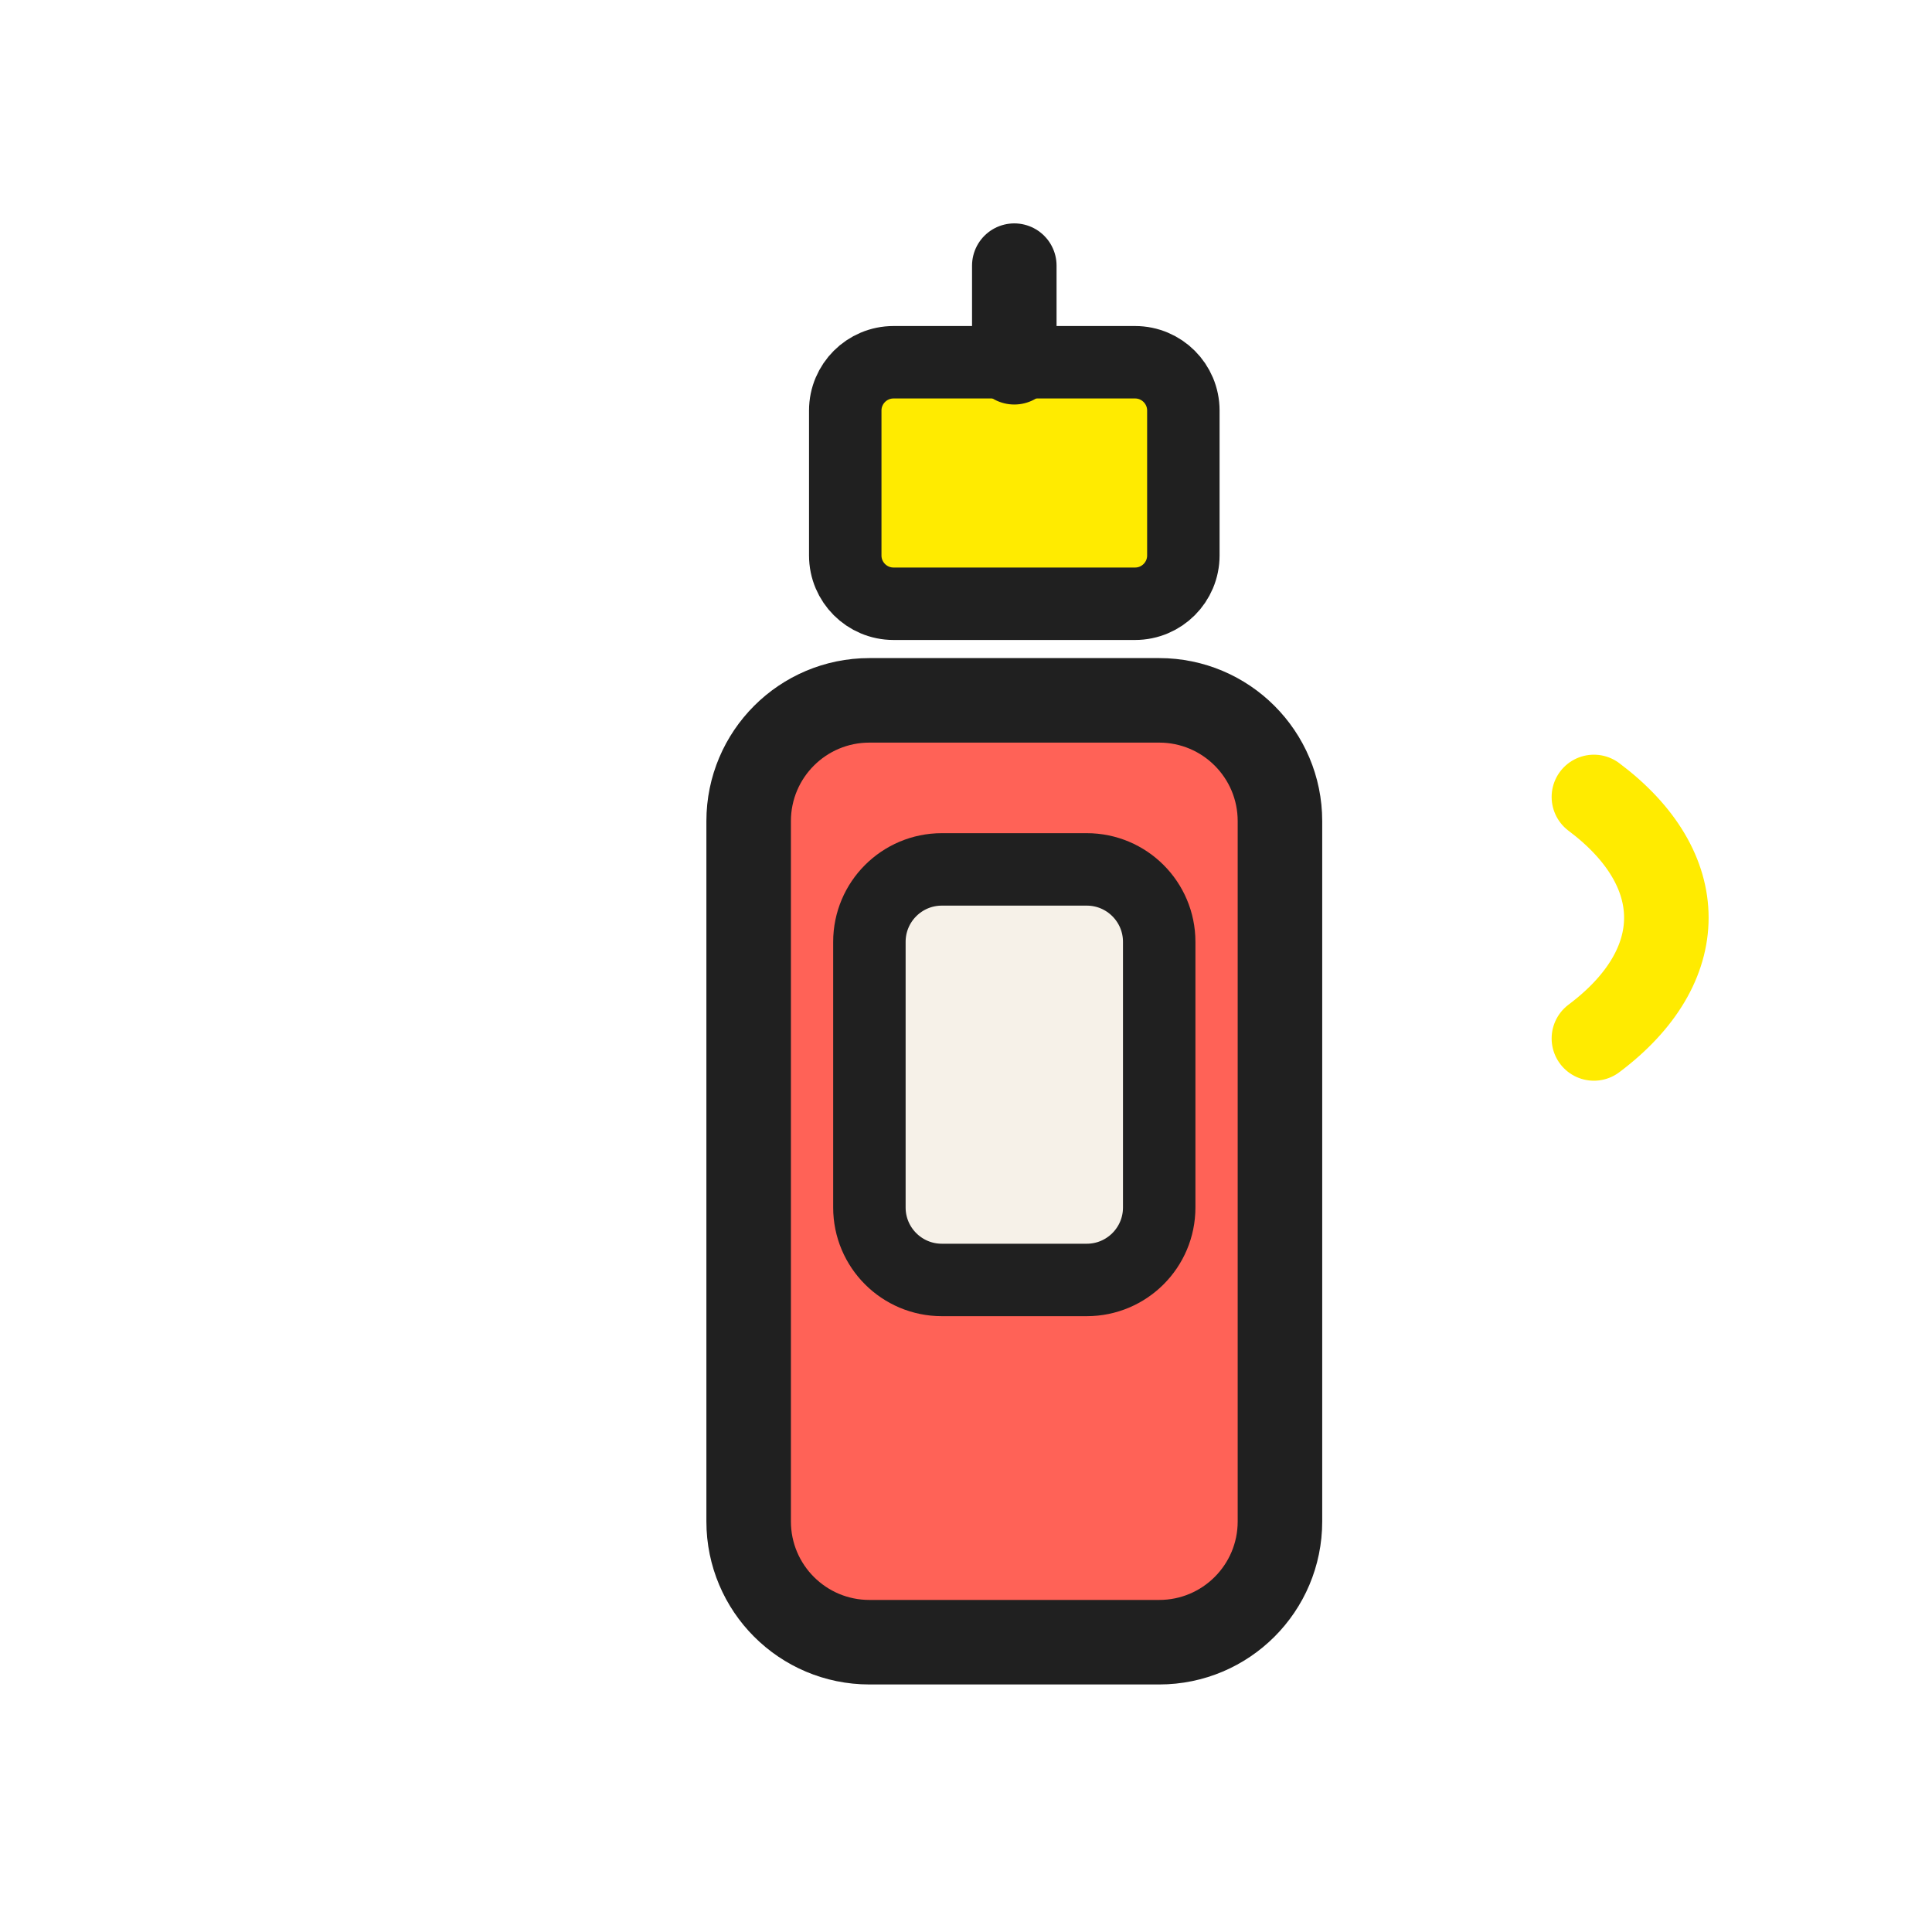
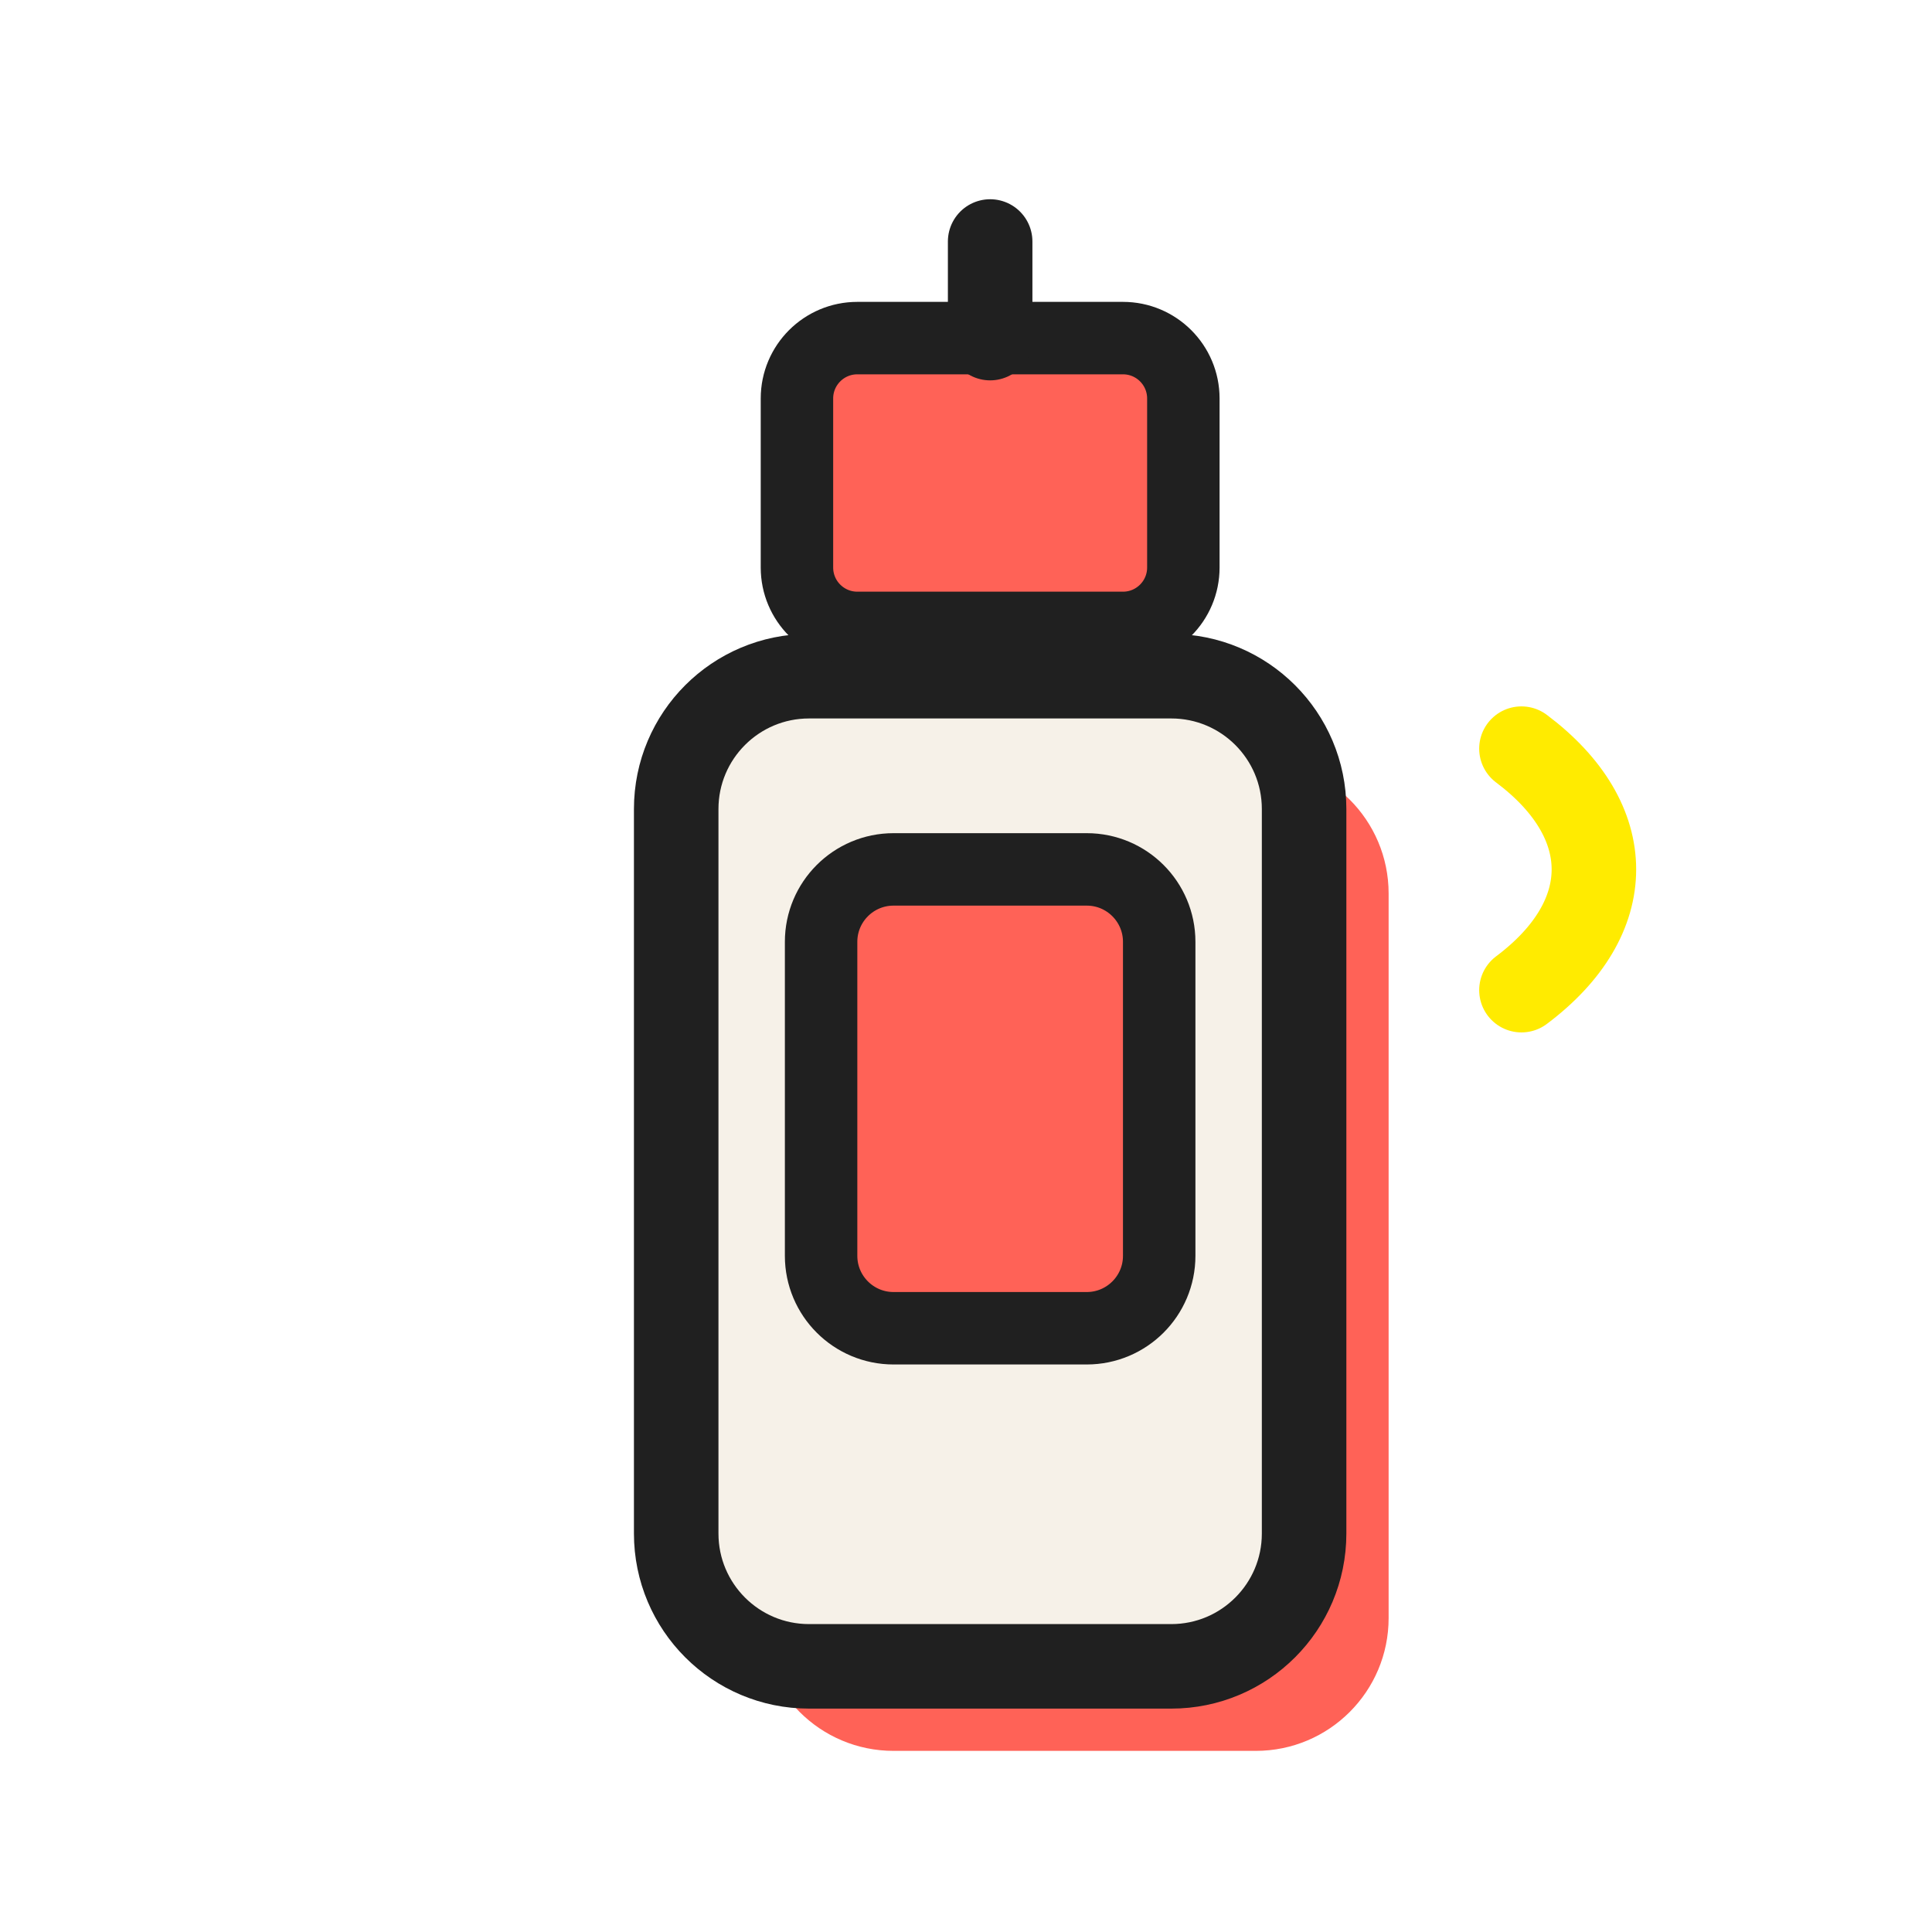
<svg xmlns="http://www.w3.org/2000/svg" viewBox="0 0 160 160" fill="none">
-   <rect x="62" y="58" width="44" height="78" rx="10" fill="#FF6257" stroke="#202020" stroke-width="7" />
-   <rect x="70" y="30" width="28" height="20" rx="4" fill="#FFEB00" stroke="#202020" stroke-width="6" />
-   <path d="M84 30v-8" stroke="#202020" stroke-width="7" stroke-linecap="round" />
-   <rect x="72" y="72" width="24" height="34" rx="6" fill="#F6F1E8" stroke="#202020" stroke-width="6" />
-   <path d="M132 66c8 6 8 14 0 20" stroke="#FFEB00" stroke-width="7" stroke-linecap="round" />
+   <defs>
+     <rect id="flask" x="56" y="56" width="52" height="82" rx="11" />
+   </defs>
+   <use href="#flask" fill="#FF6257" transform="translate(7 7)" />
+   <use href="#flask" fill="#F6F1E8" stroke="#202020" stroke-width="7" />
+   <rect x="66" y="28" width="32" height="24" rx="5" fill="#FF6257" stroke="#202020" stroke-width="6" />
+   <path d="M82 28v-8" stroke="#202020" stroke-width="7" stroke-linecap="round" />
+   <rect x="68" y="72" width="28" height="38" rx="6" fill="#FF6257" stroke="#202020" stroke-width="6" />
+   <path d="M126 62c8 6 8 14 0 20" stroke="#FFEB00" stroke-width="7" stroke-linecap="round" />
</svg>
